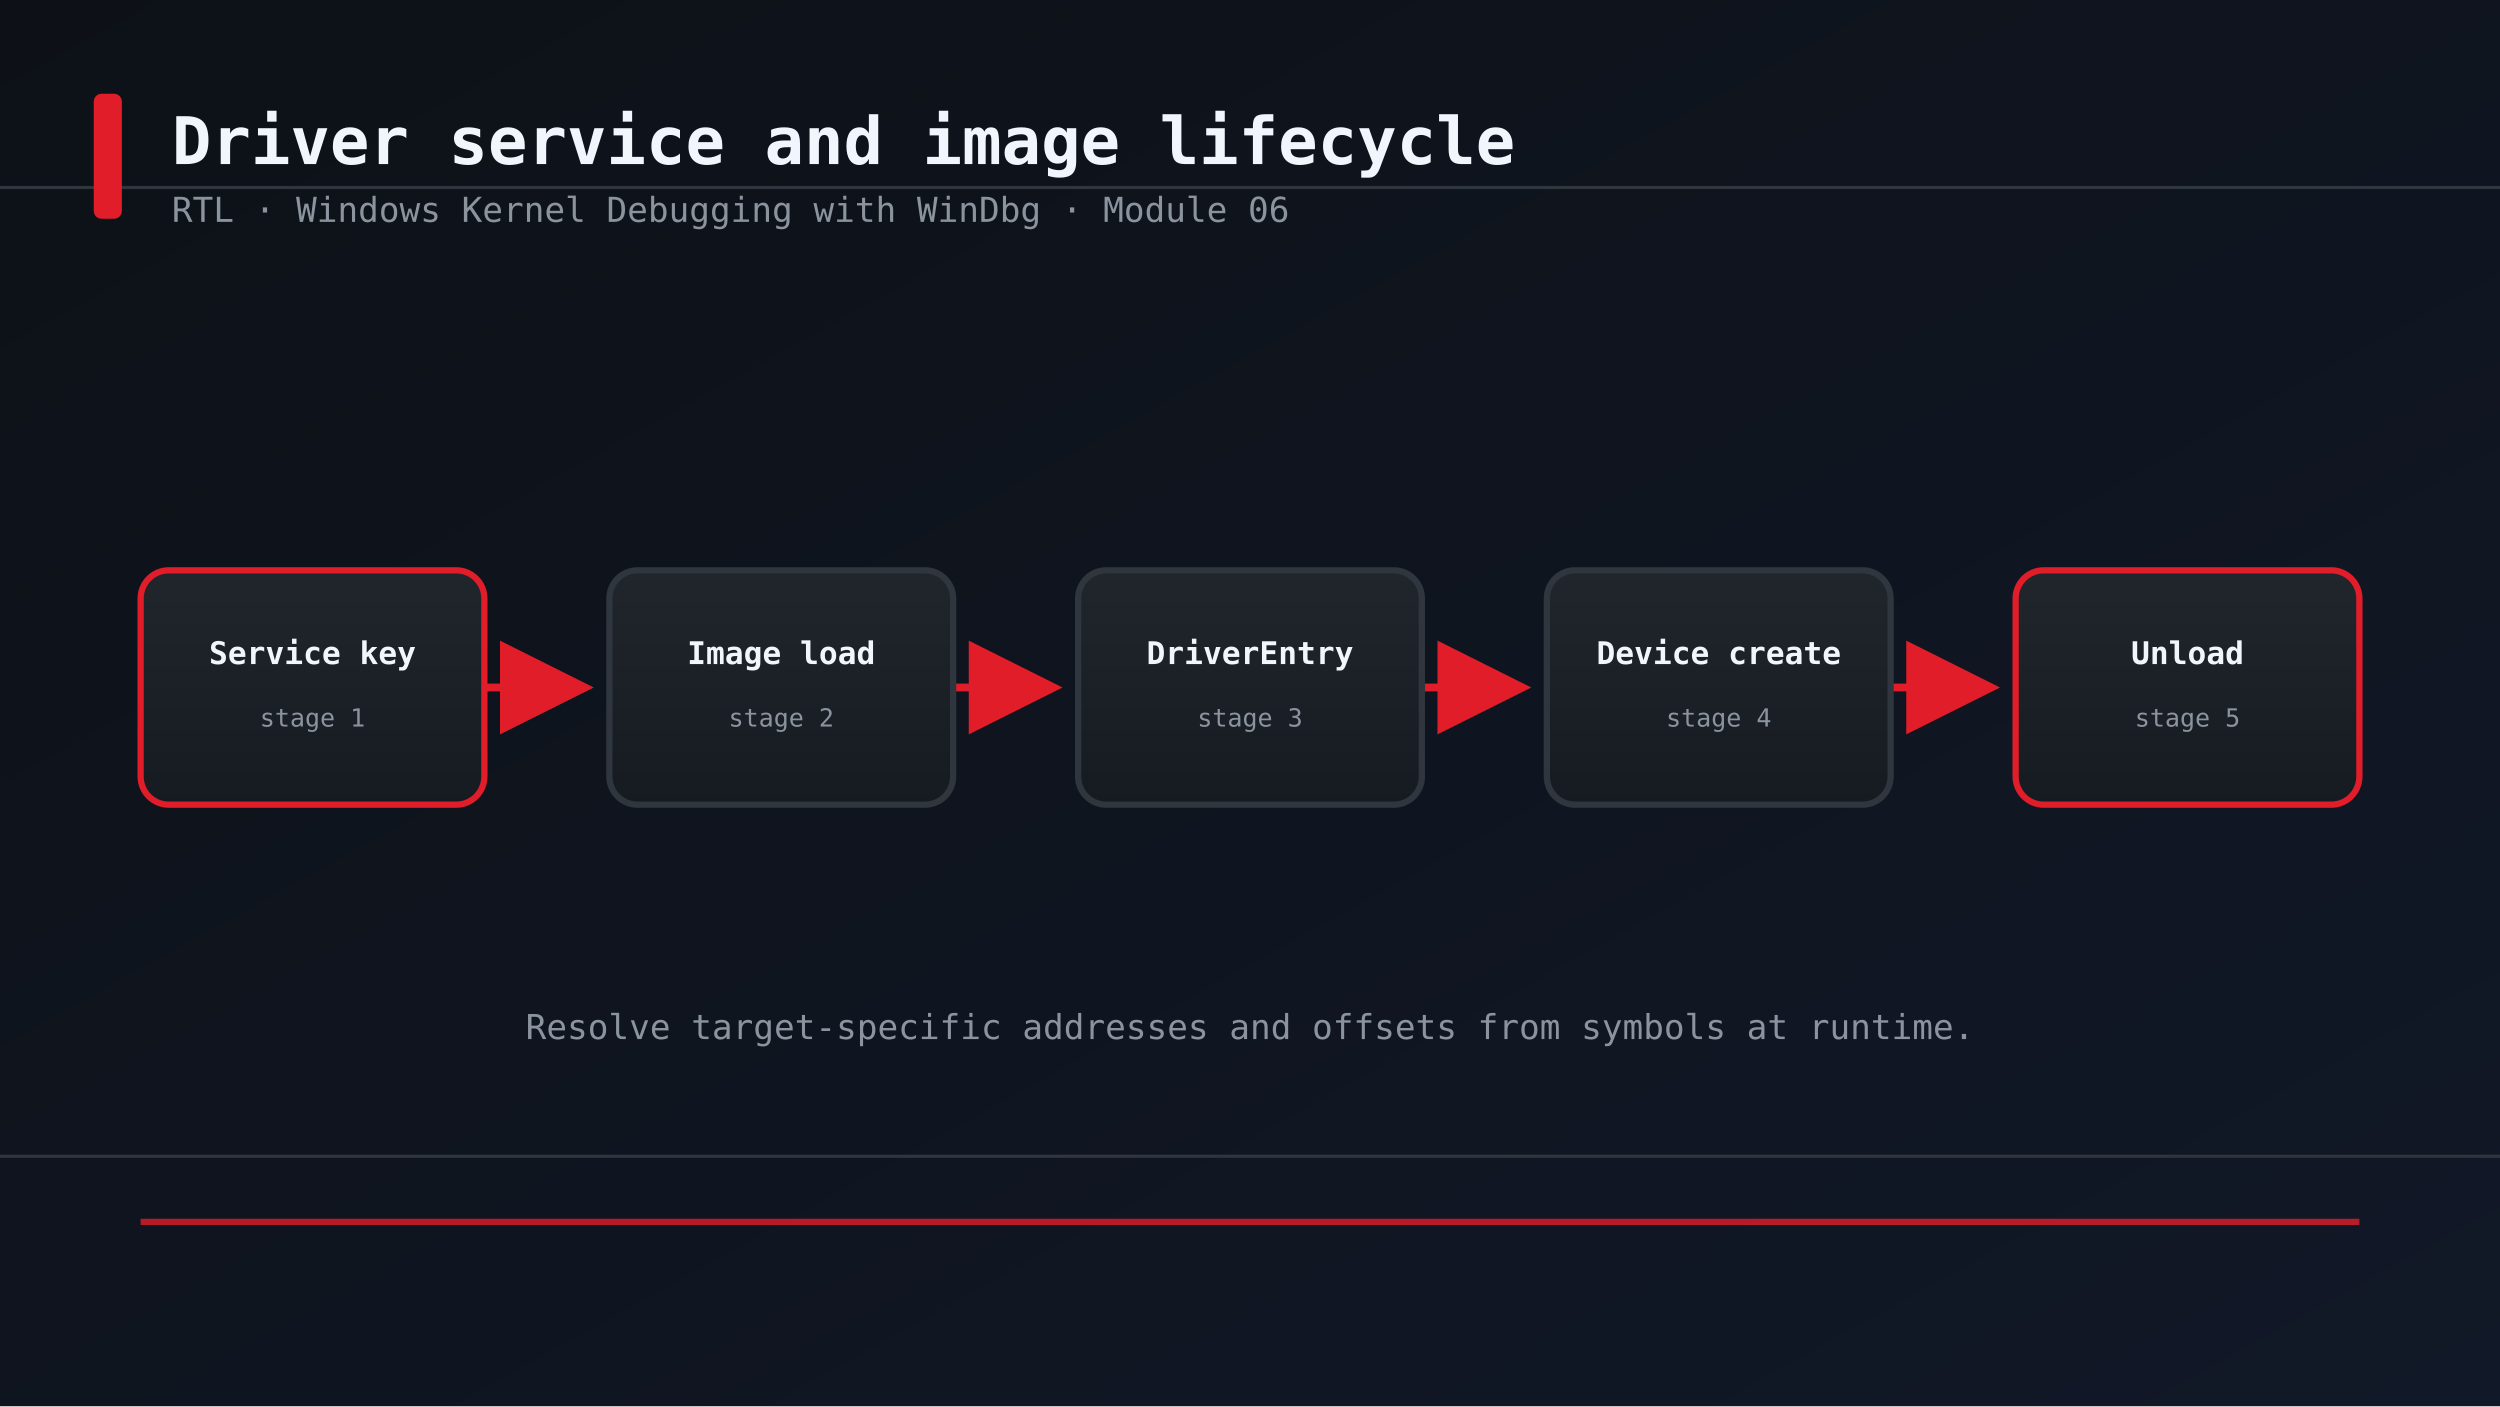
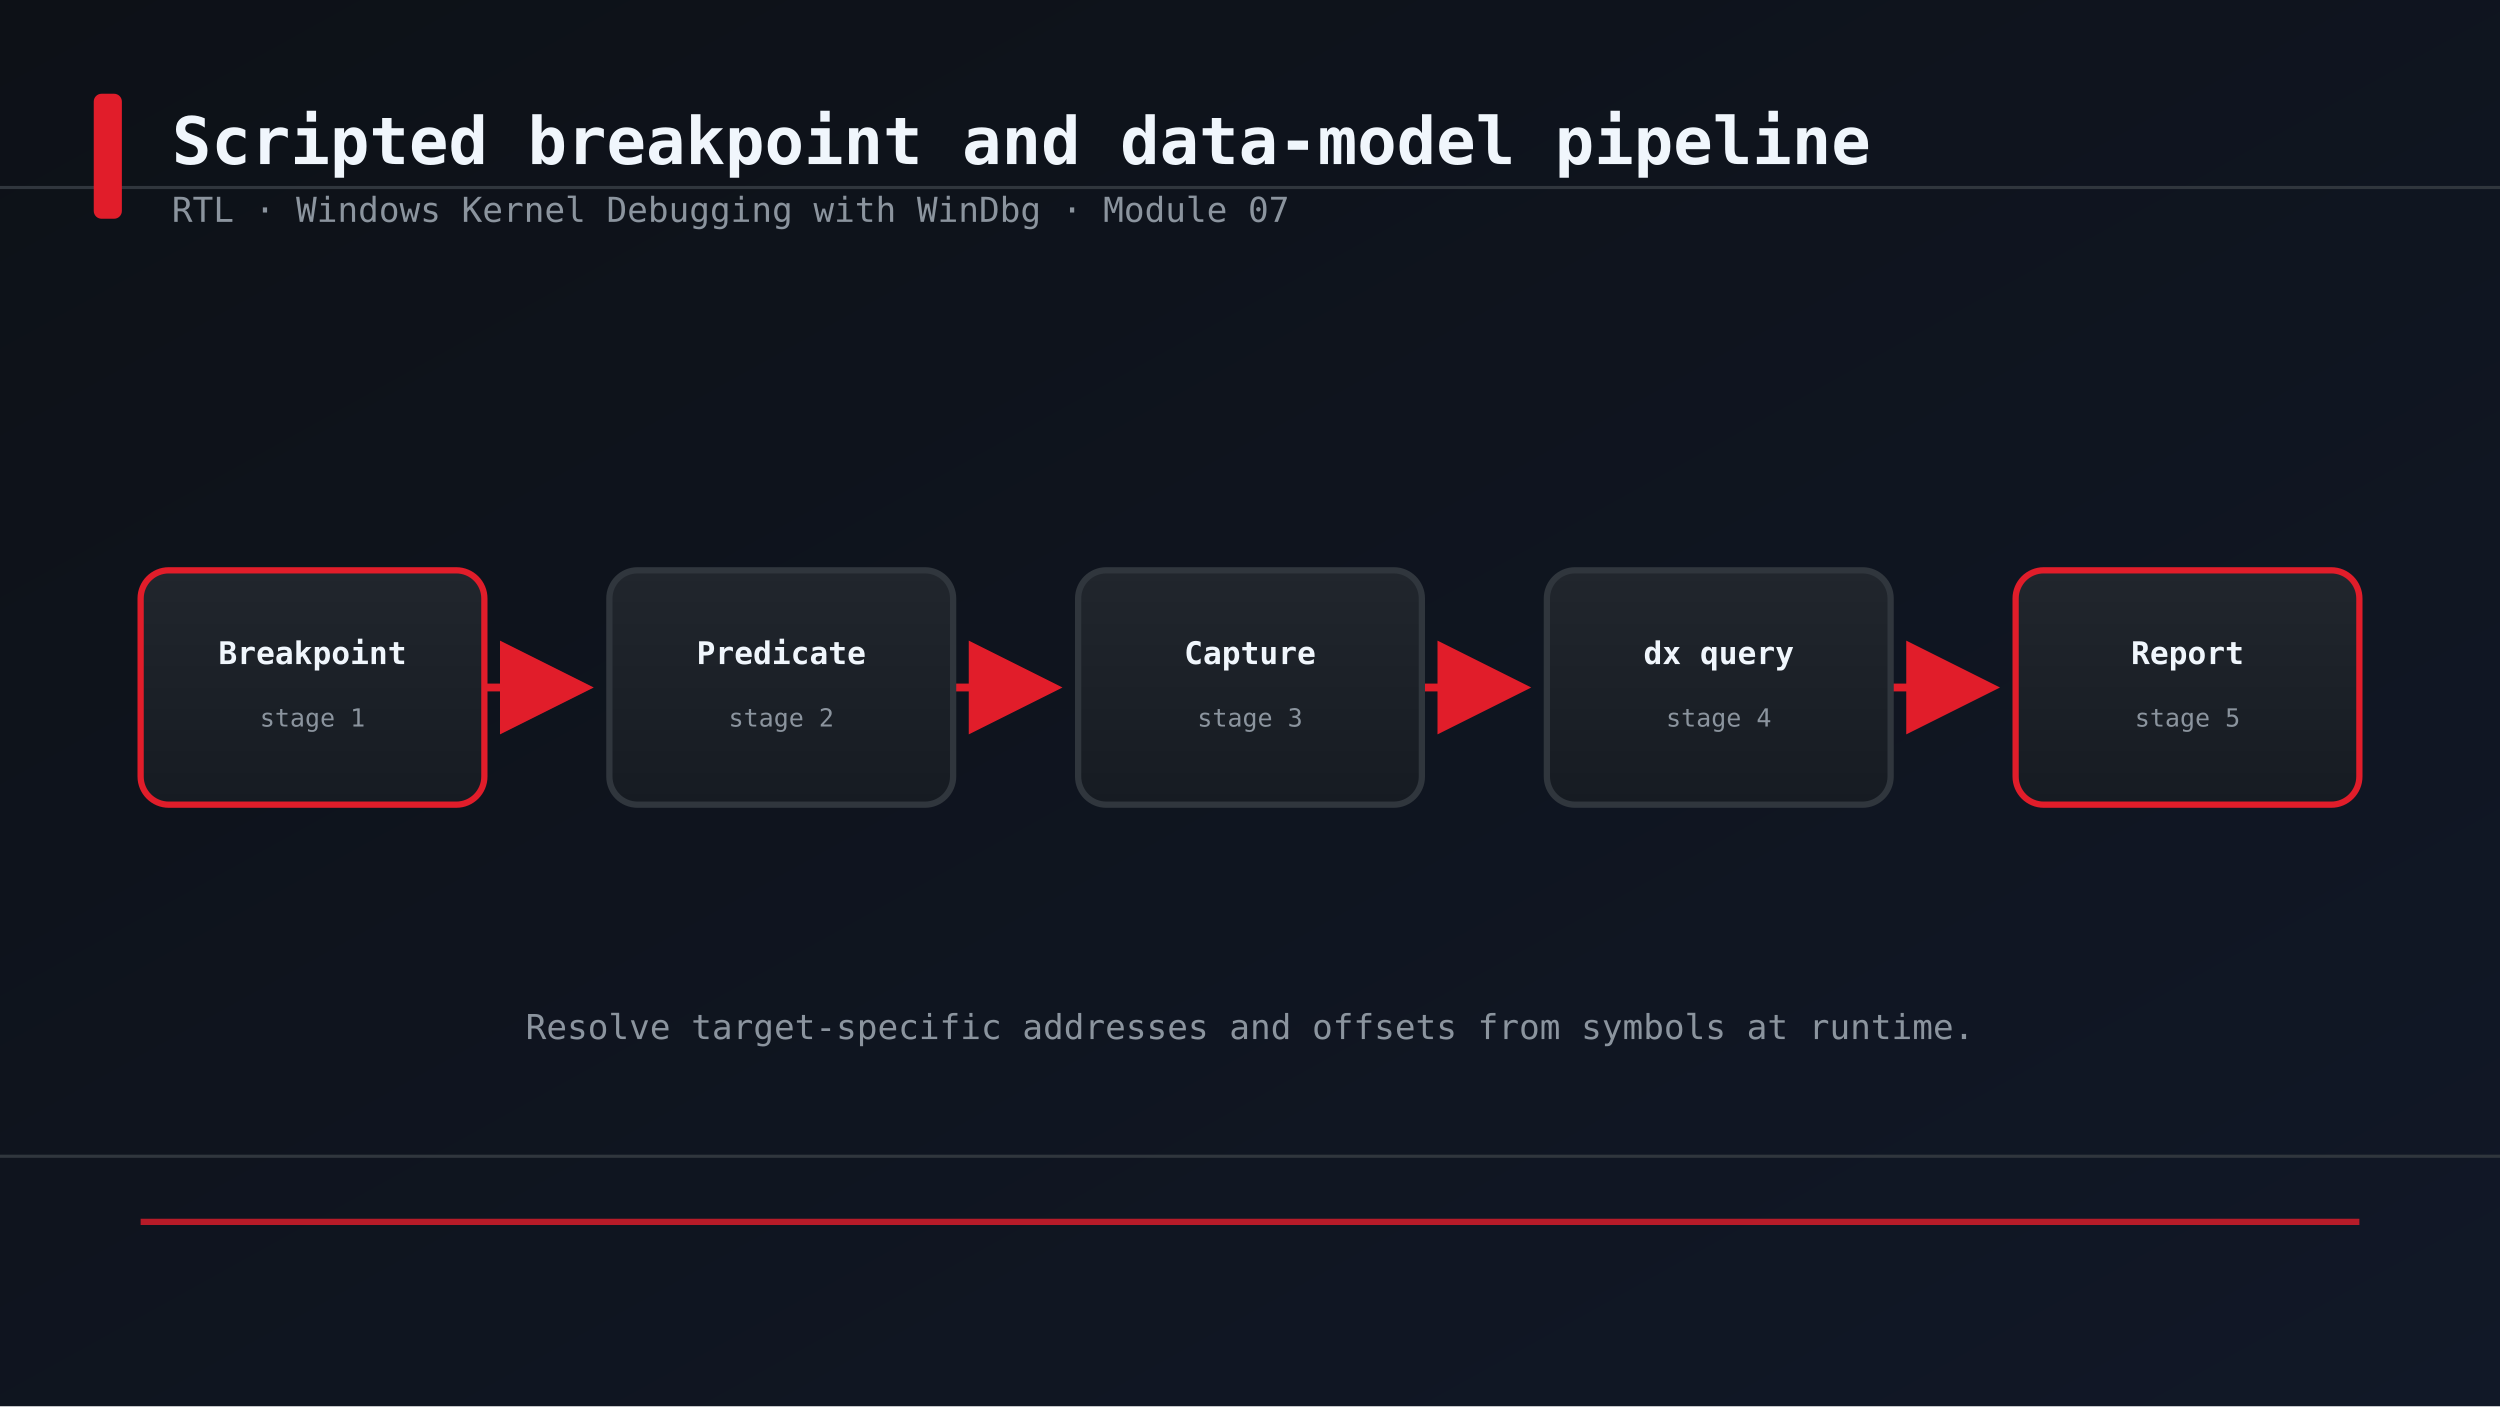
<svg xmlns="http://www.w3.org/2000/svg" viewBox="0 0 1600 900" width="100%" role="img" aria-labelledby="title desc">
  <defs>
    <linearGradient id="bg" x1="0" y1="0" x2="1" y2="1">
      <stop offset="0" stop-color="#0d1117" />
      <stop offset="1" stop-color="#111827" />
    </linearGradient>
    <linearGradient id="panel" x1="0" y1="0" x2="0" y2="1">
      <stop offset="0" stop-color="#21262d" />
      <stop offset="1" stop-color="#161b22" />
    </linearGradient>
    <marker id="arrow" markerWidth="12" markerHeight="12" refX="10" refY="6" orient="auto">
      <path d="M0,0 L12,6 L0,12 z" fill="#e11d2a" />
    </marker>
    <style>
      .title { fill:#f0f6fc; font:700 42px ui-monospace,SFMono-Regular,Consolas,monospace; }
      .subtitle { fill:#8b949e; font:22px ui-monospace,SFMono-Regular,Consolas,monospace; }
      .label { fill:#f0f6fc; font:700 20px ui-monospace,SFMono-Regular,Consolas,monospace; }
      .small { fill:#8b949e; font:16px ui-monospace,SFMono-Regular,Consolas,monospace; }
      .arrow { stroke:#e11d2a; stroke-width:5; marker-end:url(#arrow); }
    </style>
  </defs>
  <rect width="1600" height="900" fill="url(#bg)" />
  <path d="M0 120 H1600 M0 740 H1600" stroke="#30363d" stroke-width="2" />
  <rect x="60" y="60" width="18" height="80" rx="5" fill="#e11d2a" />
-   <text x="110" y="105" class="title">Driver service and image lifecycle</text>
-   <text x="110" y="142" class="subtitle">RTL · Windows Kernel Debugging with WinDbg · Module 06</text>
+   <text x="110" y="105" class="title">Scripted breakpoint and data-model pipeline</text>
+   <text x="110" y="142" class="subtitle">RTL · Windows Kernel Debugging with WinDbg · Module 07</text>
  <line x1="310" y1="440" x2="370" y2="440" class="arrow" />
  <line x1="610" y1="440" x2="670" y2="440" class="arrow" />
  <line x1="910" y1="440" x2="970" y2="440" class="arrow" />
  <line x1="1210" y1="440" x2="1270" y2="440" class="arrow" />
  <g>
    <rect x="90" y="365" width="220" height="150" rx="18" fill="url(#panel)" stroke="#e11d2a" stroke-width="4" />
-     <text x="200" y="425" text-anchor="middle" class="label">Service key</text>
+     <text x="200" y="425" text-anchor="middle" class="label">Breakpoint</text>
    <text x="200" y="465" text-anchor="middle" class="small">stage 1</text>
  </g>
  <g>
    <rect x="390" y="365" width="220" height="150" rx="18" fill="url(#panel)" stroke="#30363d" stroke-width="4" />
-     <text x="500" y="425" text-anchor="middle" class="label">Image load</text>
+     <text x="500" y="425" text-anchor="middle" class="label">Predicate</text>
    <text x="500" y="465" text-anchor="middle" class="small">stage 2</text>
  </g>
  <g>
    <rect x="690" y="365" width="220" height="150" rx="18" fill="url(#panel)" stroke="#30363d" stroke-width="4" />
-     <text x="800" y="425" text-anchor="middle" class="label">DriverEntry</text>
+     <text x="800" y="425" text-anchor="middle" class="label">Capture</text>
    <text x="800" y="465" text-anchor="middle" class="small">stage 3</text>
  </g>
  <g>
    <rect x="990" y="365" width="220" height="150" rx="18" fill="url(#panel)" stroke="#30363d" stroke-width="4" />
-     <text x="1100" y="425" text-anchor="middle" class="label">Device create</text>
+     <text x="1100" y="425" text-anchor="middle" class="label">dx query</text>
    <text x="1100" y="465" text-anchor="middle" class="small">stage 4</text>
  </g>
  <g>
    <rect x="1290" y="365" width="220" height="150" rx="18" fill="url(#panel)" stroke="#e11d2a" stroke-width="4" />
-     <text x="1400" y="425" text-anchor="middle" class="label">Unload</text>
+     <text x="1400" y="425" text-anchor="middle" class="label">Report</text>
    <text x="1400" y="465" text-anchor="middle" class="small">stage 5</text>
  </g>
  <text x="800" y="665" text-anchor="middle" class="subtitle">Resolve target-specific addresses and offsets from symbols at runtime.</text>
  <rect x="90" y="780" width="1420" height="4" fill="#e11d2a" opacity=".8" />
</svg>
